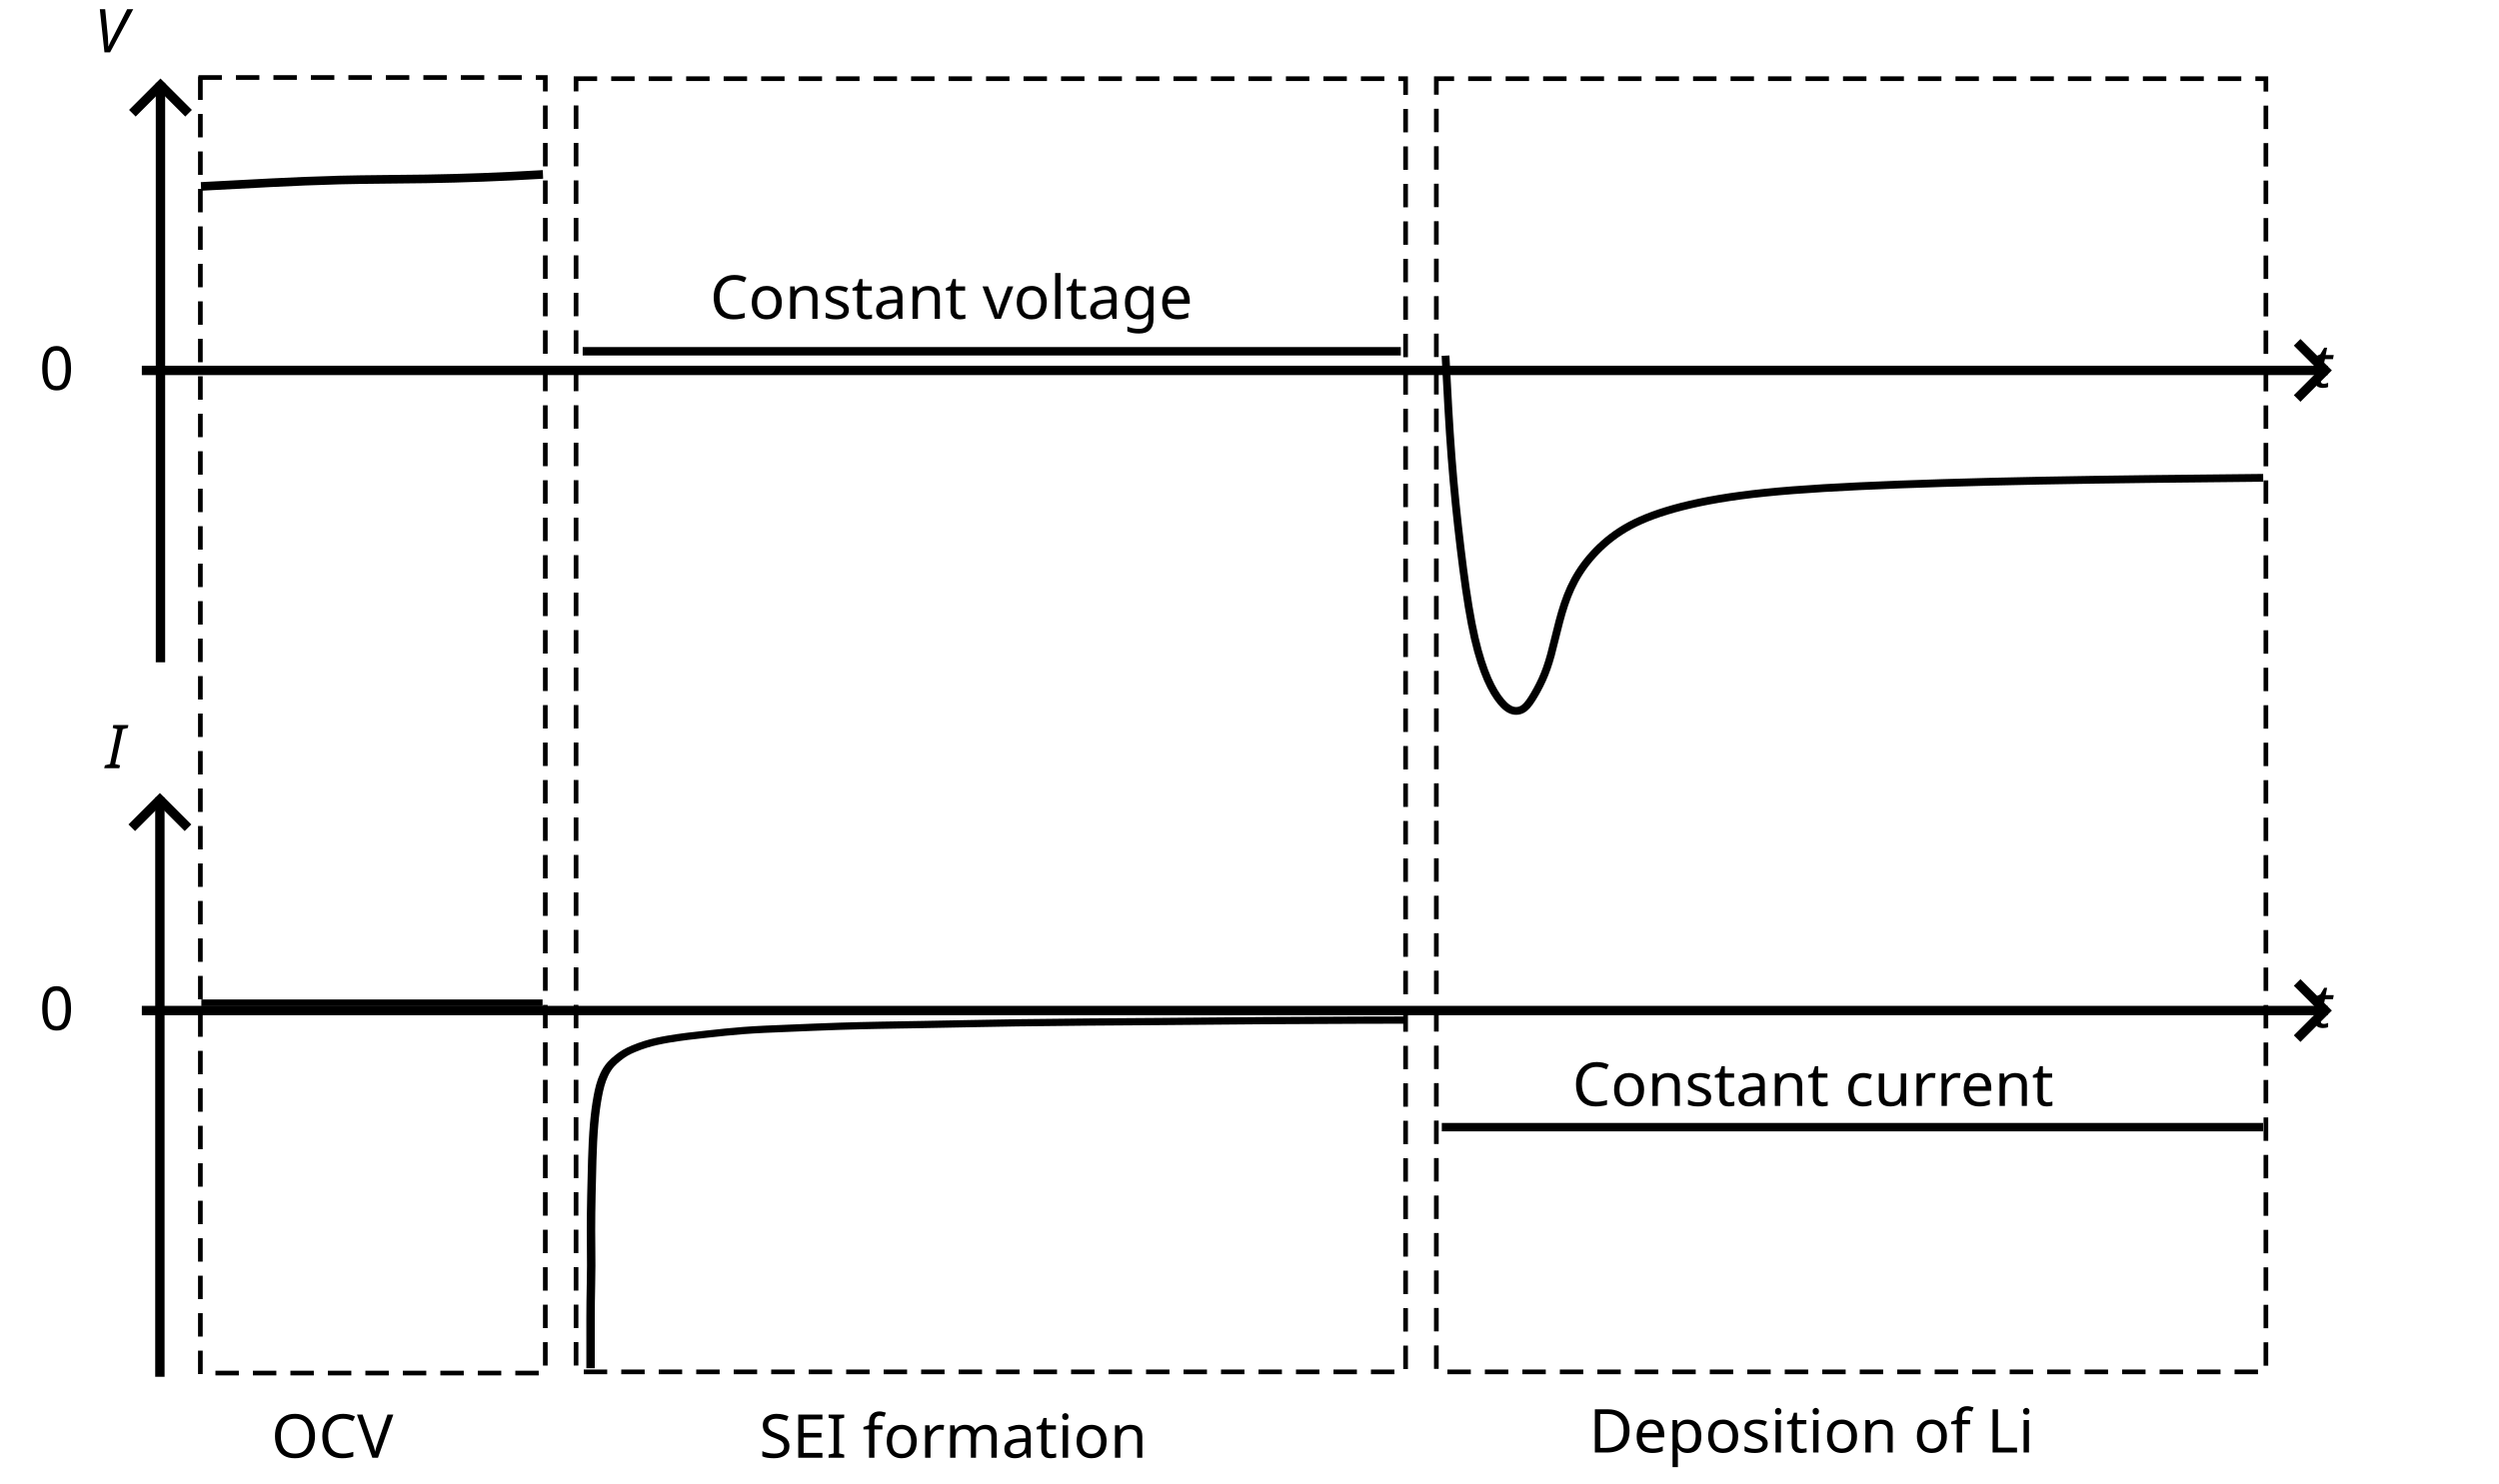
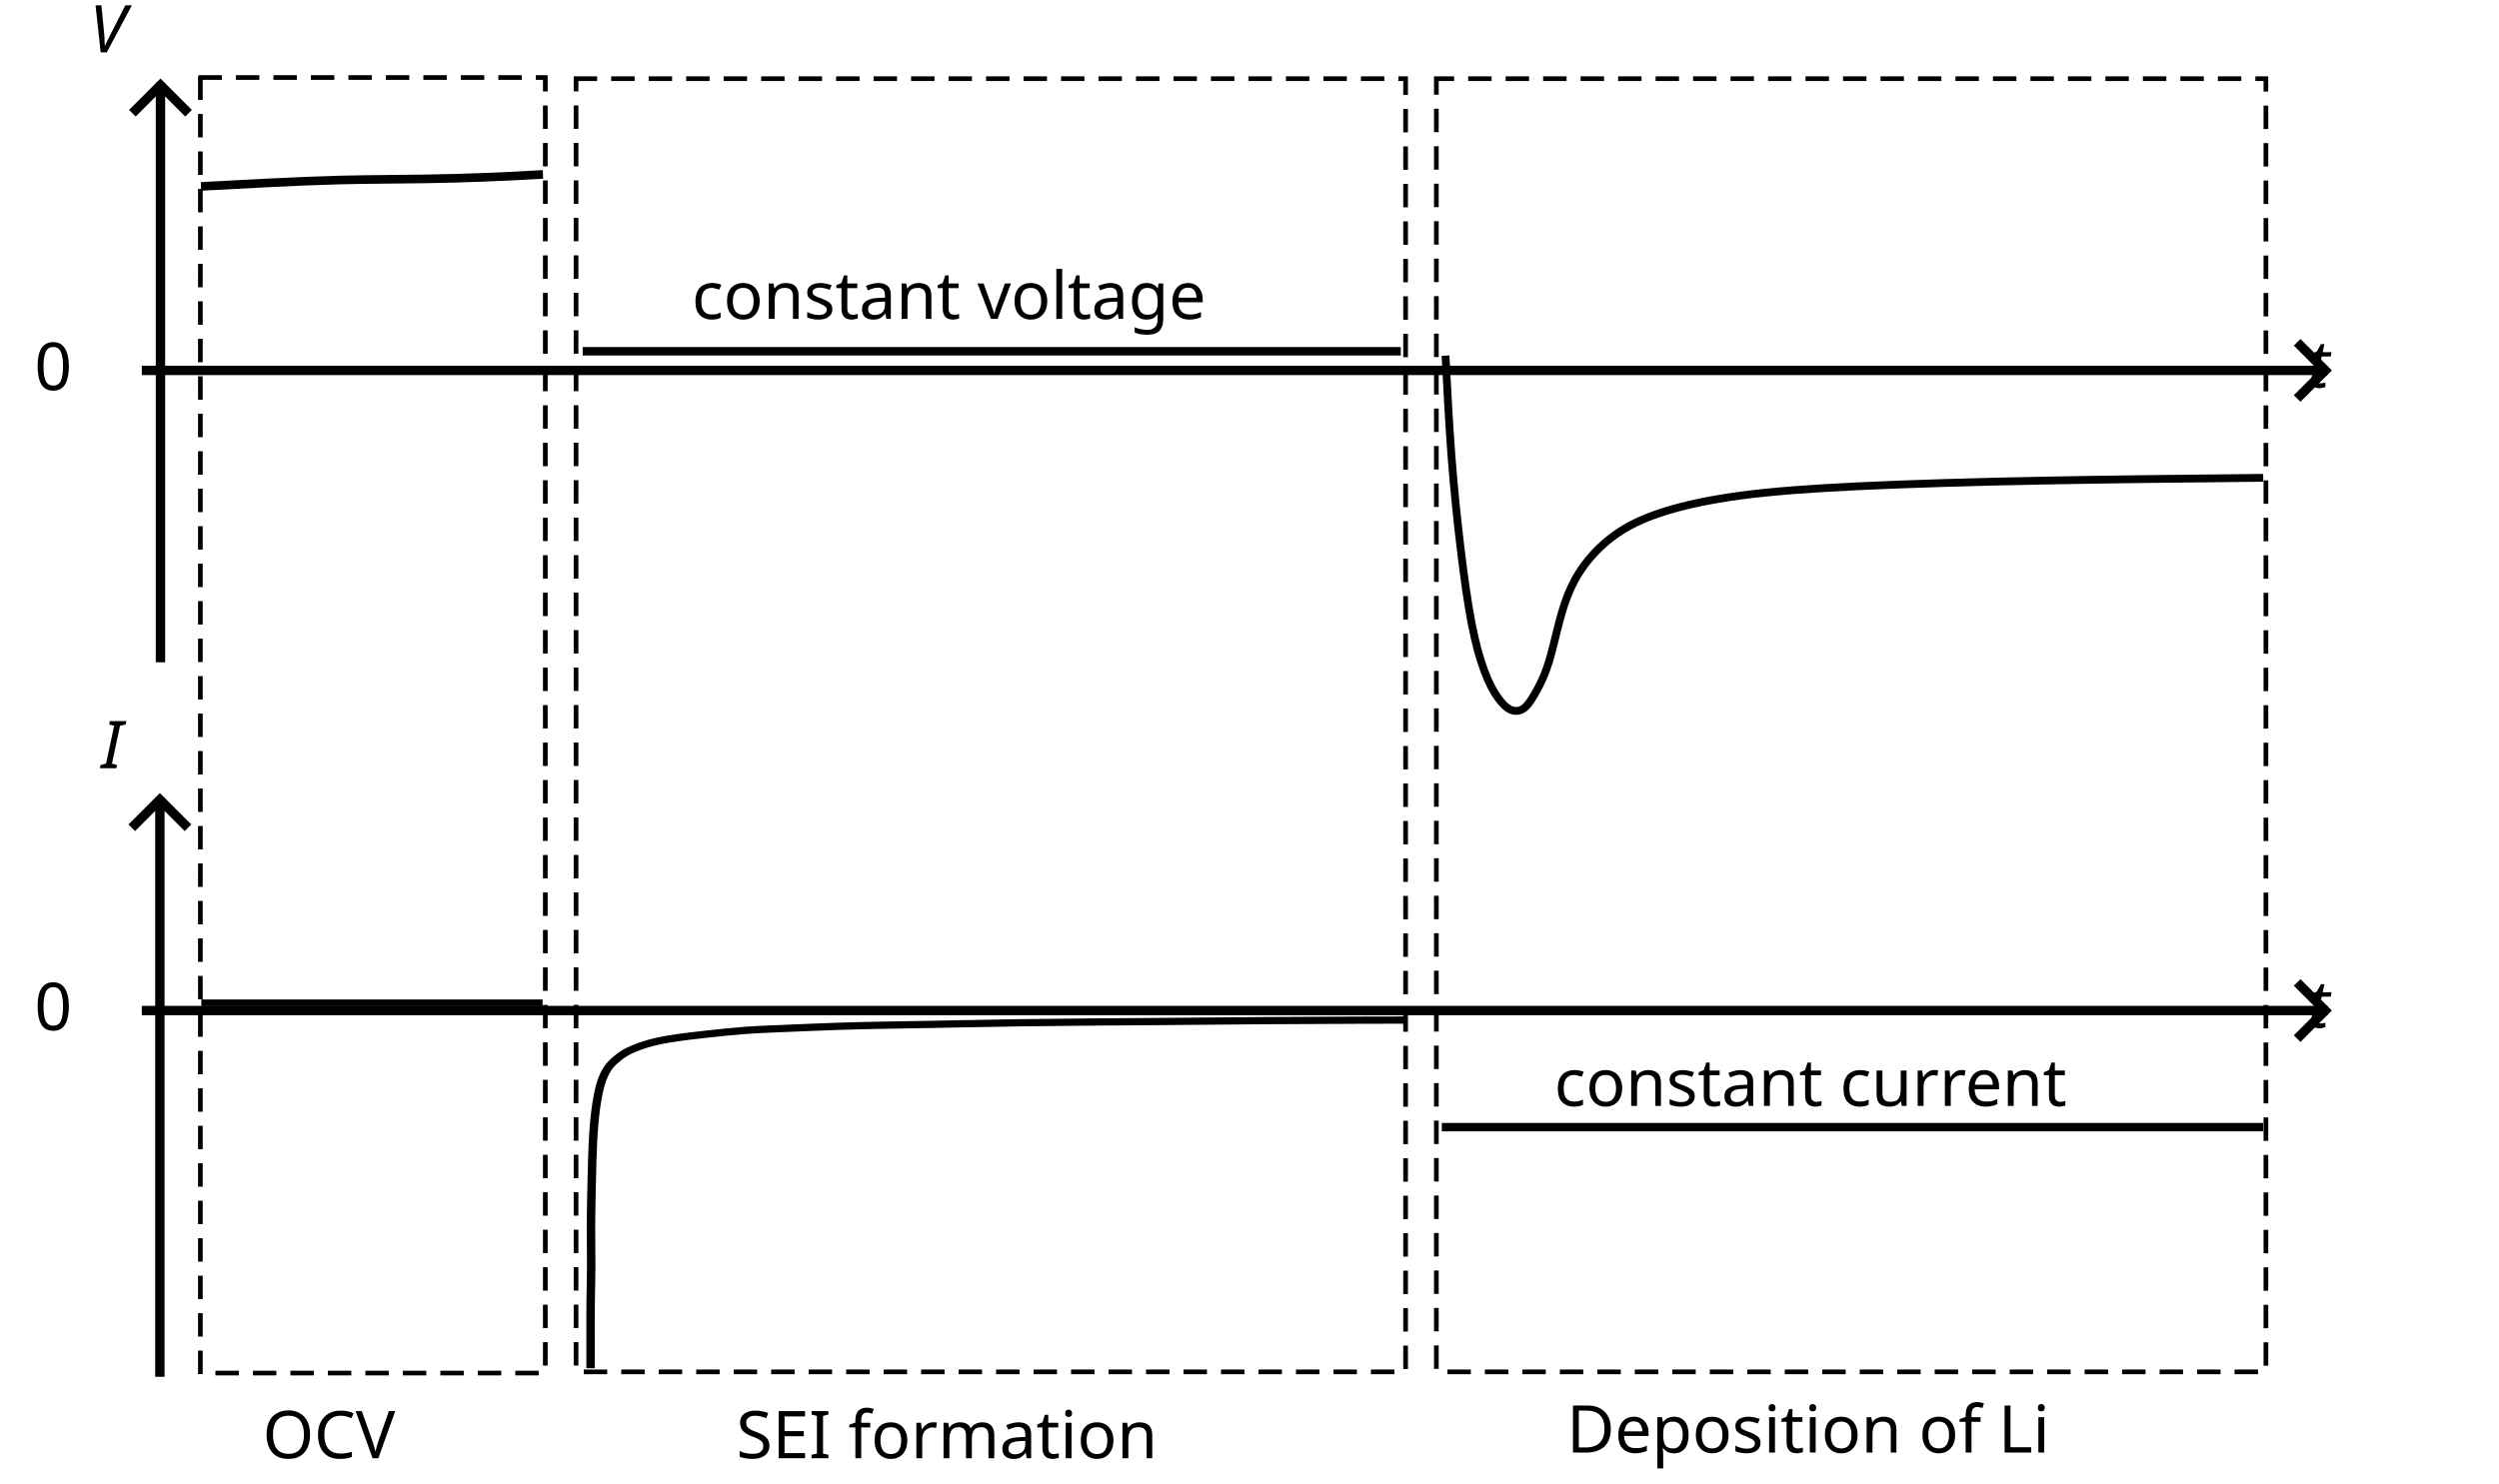
<svg xmlns="http://www.w3.org/2000/svg" width="160mm" height="95mm" viewBox="0 0 160 95" version="1.1" id="svg1" xml:space="preserve">
  <defs id="defs1">
    <marker style="overflow:visible" id="marker3" refX="0" refY="0" orient="auto-start-reverse" markerWidth="1" markerHeight="1" viewBox="0 0 1 1" preserveAspectRatio="xMidYMid">
      <path style="fill:none;stroke:context-stroke;stroke-width:1;stroke-linecap:butt" d="M 3,-3 0,0 3,3" transform="rotate(180,0.125,0)" id="path3" />
    </marker>
    <marker style="overflow:visible" id="marker3-3" refX="0" refY="0" orient="auto-start-reverse" markerWidth="1" markerHeight="1" viewBox="0 0 1 1" preserveAspectRatio="xMidYMid">
      <path style="fill:none;stroke:context-stroke;stroke-width:1;stroke-linecap:butt" d="M 3,-3 0,0 3,3" transform="rotate(180,0.125,0)" id="path3-2" />
    </marker>
    <marker style="overflow:visible" id="marker3-0" refX="0" refY="0" orient="auto-start-reverse" markerWidth="1" markerHeight="1" viewBox="0 0 1 1" preserveAspectRatio="xMidYMid">
      <path style="fill:none;stroke:context-stroke;stroke-width:1;stroke-linecap:butt" d="M 3,-3 0,0 3,3" transform="rotate(180,0.125,0)" id="path3-5" />
    </marker>
  </defs>
  <g id="layer1" transform="translate(36.43434,-12.04231)">
    <path style="opacity:1;fill:none;fill-opacity:1;stroke:#000000;stroke-width:0.528;stroke-linecap:square;stroke-dasharray:none;stroke-opacity:1" d="m -25.655,23.889 c 1.64,-0.076 3.28,-0.147 4.921,-0.213 1.704,-0.069 3.409,-0.132 5.114,-0.167 2.168,-0.044 4.337,-0.043 6.505,-0.071 2.818,-0.037 5.635,-0.124 8.449,-0.261" id="path6" transform="matrix(0.8581399,0,0,1.046197,-1.325246,-1.022422)" />
    <path style="opacity:1;fill:none;fill-opacity:1;stroke:#000000;stroke-width:0.54;stroke-linecap:square;stroke-dasharray:none;stroke-opacity:1" d="M 2.336,34.547 H 62.993" id="path7" transform="matrix(0.8559394,0,0,1,-0.8959559,-0.00809227)" />
    <path style="fill:none;fill-opacity:1;stroke:#000000;stroke-width:0.539;stroke-linecap:square;stroke-dasharray:none;stroke-opacity:1" d="M 2.336,34.547 H 62.993" id="path7-6" transform="matrix(0.8592976,0,0,1,54.10174,49.68193)" />
    <path style="opacity:1;fill:none;fill-opacity:1;stroke:#000000;stroke-width:0.429;stroke-linecap:square;stroke-dasharray:none;stroke-dashoffset:0;stroke-opacity:1" d="M -23.424,81.028 H 1.243" id="path8" transform="matrix(0.8705683,0,0,1,-2.96397,-4.7625)" />
    <path style="opacity:1;fill:none;fill-opacity:1;stroke:#000000;stroke-width:0.5;stroke-linecap:square;stroke-dasharray:none;stroke-dashoffset:1.073;stroke-opacity:1" d="m 53.813,37.299 c 0.109,2.113 0.218,4.225 0.374,6.26 0.156,2.035 0.359,3.991 0.577,5.811 0.218,1.82 0.452,3.504 0.709,4.833 0.257,1.329 0.538,2.304 0.818,3.05 0.28,0.747 0.559,1.266 0.836,1.663 0.277,0.397 0.553,0.673 0.824,0.8 0.271,0.127 0.539,0.105 0.761,-0.015 0.222,-0.12 0.398,-0.338 0.61,-0.668 0.212,-0.331 0.46,-0.774 0.671,-1.24 0.211,-0.466 0.384,-0.954 0.557,-1.583 0.172,-0.63 0.343,-1.401 0.542,-2.147 0.198,-0.746 0.424,-1.465 0.733,-2.137 0.309,-0.672 0.7,-1.298 1.218,-1.91 0.518,-0.612 1.163,-1.21 1.95,-1.718 0.787,-0.508 1.716,-0.927 2.959,-1.308 1.243,-0.38 2.8,-0.722 4.772,-0.984 1.972,-0.262 4.359,-0.444 7.553,-0.595 3.194,-0.152 7.196,-0.273 11.602,-0.357 4.406,-0.084 9.215,-0.131 14.024,-0.178" id="path18" transform="translate(2.316279,-2.229585)" />
-     <text xml:space="preserve" style="font-weight:500;font-size:3.881px;line-height:normal;font-family:'CMU Serif';-inkscape-font-specification:'CMU Serif Medium';text-align:center;text-decoration-color:#000000;text-anchor:middle;opacity:1;fill:#000000;fill-opacity:1;stroke:none;stroke-width:0.4;stroke-linecap:square;stroke-dasharray:none;stroke-dashoffset:1.073;stroke-opacity:1" x="114.743" y="36.857" id="text19">
-       <tspan id="tspan19" style="font-style:italic;fill:#000000;fill-opacity:1;stroke:none;stroke-width:0.4" x="114.743" y="36.857">t</tspan>
+     <text xml:space="preserve" style="font-weight:500;font-size:4.212px;line-height:normal;font-family:'CMU Serif';-inkscape-font-specification:'CMU Serif Medium';text-align:center;text-decoration-color:#000000;text-anchor:middle;opacity:1;fill:#000000;fill-opacity:1;stroke:none;stroke-width:0.6;stroke-linecap:square;stroke-dasharray:none;stroke-dashoffset:0;stroke-opacity:1;font-style:italic;font-variant:normal;font-stretch:normal;font-variant-ligatures:normal;font-variant-position:normal;font-variant-caps:normal;font-variant-numeric:normal;font-variant-alternates:normal;font-variant-east-asian:normal;font-feature-settings:normal;font-variation-settings:normal;text-indent:0;text-decoration-line:none;text-decoration-style:solid;letter-spacing:normal;word-spacing:normal;text-transform:none;writing-mode:lr-tb;direction:ltr;text-orientation:mixed;dominant-baseline:auto;baseline-shift:baseline;white-space:normal;vector-effect:none;stroke-linejoin:miter;stroke-miterlimit:4;-inkscape-stroke:none;stop-color:#000000;stop-opacity:1" x="114.743" y="36.857" id="text19">
+       <tspan id="tspan19" style="font-style:italic;fill:#000000;fill-opacity:1;stroke:none;stroke-width:0.6;font-variant:normal;font-weight:500;font-stretch:normal;font-size:4.212px;line-height:normal;font-family:'CMU Serif';-inkscape-font-specification:'CMU Serif Medium';font-variant-ligatures:normal;font-variant-position:normal;font-variant-caps:normal;font-variant-numeric:normal;font-variant-alternates:normal;font-variant-east-asian:normal;font-feature-settings:normal;font-variation-settings:normal;text-indent:0;text-align:center;text-decoration-line:none;text-decoration-style:solid;text-decoration-color:#000000;letter-spacing:normal;word-spacing:normal;text-transform:none;writing-mode:lr-tb;direction:ltr;text-orientation:mixed;dominant-baseline:auto;baseline-shift:baseline;white-space:normal;vector-effect:none;stroke-linecap:square;stroke-linejoin:miter;stroke-miterlimit:4;stroke-dasharray:none;stroke-dashoffset:0;stroke-opacity:1;-inkscape-stroke:none;stop-color:#000000;stop-opacity:1" x="114.743" y="36.857">t</tspan>
    </text>
-     <text xml:space="preserve" style="font-weight:500;font-size:3.881px;line-height:normal;font-family:'CMU Serif';-inkscape-font-specification:'CMU Serif Medium';text-align:center;text-decoration-color:#000000;text-anchor:middle;fill:#000000;fill-opacity:1;stroke:none;stroke-width:0.4;stroke-linecap:square;stroke-dasharray:none;stroke-dashoffset:1.073;stroke-opacity:1" x="114.743" y="77.853" id="text19-3">
-       <tspan id="tspan19-0" style="font-style:italic;fill:#000000;fill-opacity:1;stroke:none;stroke-width:0.4" x="114.743" y="77.853">t</tspan>
+     <text xml:space="preserve" style="font-weight:500;font-size:4.212px;line-height:normal;font-family:'CMU Serif';-inkscape-font-specification:'CMU Serif Medium';text-align:center;text-decoration-color:#000000;text-anchor:middle;fill:#000000;fill-opacity:1;stroke:none;stroke-width:0.6;stroke-linecap:square;stroke-dasharray:none;stroke-dashoffset:0;stroke-opacity:1;font-style:italic;font-variant:normal;font-stretch:normal;font-variant-ligatures:normal;font-variant-position:normal;font-variant-caps:normal;font-variant-numeric:normal;font-variant-alternates:normal;font-variant-east-asian:normal;font-feature-settings:normal;font-variation-settings:normal;text-indent:0;text-decoration-line:none;text-decoration-style:solid;letter-spacing:normal;word-spacing:normal;text-transform:none;writing-mode:lr-tb;direction:ltr;text-orientation:mixed;dominant-baseline:auto;baseline-shift:baseline;white-space:normal;opacity:1;vector-effect:none;stroke-linejoin:miter;stroke-miterlimit:4;-inkscape-stroke:none;stop-color:#000000;stop-opacity:1" x="114.743" y="77.853" id="text19-3">
+       <tspan id="tspan19-0" style="font-style:italic;fill:#000000;fill-opacity:1;stroke:none;stroke-width:0.6;font-variant:normal;font-weight:500;font-stretch:normal;font-size:4.212px;line-height:normal;font-family:'CMU Serif';-inkscape-font-specification:'CMU Serif Medium';font-variant-ligatures:normal;font-variant-position:normal;font-variant-caps:normal;font-variant-numeric:normal;font-variant-alternates:normal;font-variant-east-asian:normal;font-feature-settings:normal;font-variation-settings:normal;text-indent:0;text-align:center;text-decoration-line:none;text-decoration-style:solid;text-decoration-color:#000000;letter-spacing:normal;word-spacing:normal;text-transform:none;writing-mode:lr-tb;direction:ltr;text-orientation:mixed;dominant-baseline:auto;baseline-shift:baseline;white-space:normal;vector-effect:none;stroke-linecap:square;stroke-linejoin:miter;stroke-miterlimit:4;stroke-dasharray:none;stroke-dashoffset:0;stroke-opacity:1;-inkscape-stroke:none;stop-color:#000000;stop-opacity:1" x="114.743" y="77.853">t</tspan>
    </text>
  </g>
  <g id="layer2">
    <path style="opacity:1;fill:none;stroke:#000000;stroke-width:0.6;stroke-linecap:square;stroke-dasharray:none;stroke-opacity:1;marker-end:url(#marker3)" d="M 8.157,42.015 V 5.503" id="path1" transform="translate(2.116667,0.1001154)" />
    <path style="fill:none;stroke:#000000;stroke-width:0.6;stroke-linecap:square;stroke-dasharray:none;stroke-opacity:1;marker-end:url(#marker3-3)" d="M 8.157,42.015 V 5.503" id="path1-2" transform="translate(2.079725,45.85902)" />
-     <text xml:space="preserve" style="font-weight:500;font-size:3.881px;line-height:normal;font-family:'CMU Serif';-inkscape-font-specification:'CMU Serif Medium';text-align:center;text-decoration-color:#000000;text-anchor:middle;opacity:1;fill:none;stroke:#000000;stroke-width:0.6;stroke-linecap:square;stroke-dasharray:none;stroke-opacity:1" x="9.625" y="3.356" id="text3">
-       <tspan id="tspan3" style="font-style:italic;font-size:3.881px;fill:#000000;fill-opacity:1;stroke:none;stroke-width:0.6" x="9.625" y="3.356">V</tspan>
+     <text xml:space="preserve" style="font-weight:500;font-size:4.212px;line-height:normal;font-family:'CMU Serif';-inkscape-font-specification:'CMU Serif Medium';text-align:center;text-decoration-color:#000000;text-anchor:middle;opacity:1;fill:none;stroke:#000000;stroke-width:0.6;stroke-linecap:square;stroke-dasharray:none;stroke-opacity:1" x="9.625" y="3.356" id="text3">
+       <tspan id="tspan3" style="font-style:italic;font-size:4.212px;fill:#000000;fill-opacity:1;stroke:none;stroke-width:0.6" x="9.625" y="3.356">V</tspan>
    </text>
-     <text xml:space="preserve" style="font-weight:500;font-size:3.881px;line-height:normal;font-family:'CMU Serif';-inkscape-font-specification:'CMU Serif Medium';text-align:center;text-decoration-color:#000000;text-anchor:middle;fill:none;stroke:#000000;stroke-width:0.6;stroke-linecap:square;stroke-dasharray:none;stroke-opacity:1" x="9.9" y="49.2" id="text3-9">
-       <tspan id="tspan3-5" style="font-style:italic;font-size:3.881px;fill:#000000;fill-opacity:1;stroke:none;stroke-width:0.6" x="9.9" y="49.2">I</tspan>
+     <text xml:space="preserve" style="font-weight:500;font-size:4.212px;line-height:normal;font-family:'CMU Serif';-inkscape-font-specification:'CMU Serif Medium';text-align:center;text-decoration-color:#000000;text-anchor:middle;fill:#000000;stroke:none;stroke-width:0.6;stroke-linecap:square;stroke-dasharray:none;stroke-opacity:1;font-style:italic;font-variant:normal;font-stretch:normal;font-variant-ligatures:normal;font-variant-position:normal;font-variant-caps:normal;font-variant-numeric:normal;font-variant-alternates:normal;font-variant-east-asian:normal;font-feature-settings:normal;font-variation-settings:normal;text-indent:0;text-decoration-line:none;text-decoration-style:solid;letter-spacing:normal;word-spacing:normal;text-transform:none;writing-mode:lr-tb;direction:ltr;text-orientation:mixed;dominant-baseline:auto;baseline-shift:baseline;white-space:normal;opacity:1;vector-effect:none;fill-opacity:1;stroke-linejoin:miter;stroke-miterlimit:4;stroke-dashoffset:0;-inkscape-stroke:none;stop-color:#000000;stop-opacity:1" x="9.9" y="49.2" id="text3-9">
+       <tspan id="tspan3-5" style="font-style:italic;font-size:4.212px;fill:#000000;fill-opacity:1;stroke:none;stroke-width:0.6;font-variant:normal;font-weight:500;font-stretch:normal;line-height:normal;font-family:'CMU Serif';-inkscape-font-specification:'CMU Serif Medium';font-variant-ligatures:normal;font-variant-position:normal;font-variant-caps:normal;font-variant-numeric:normal;font-variant-alternates:normal;font-variant-east-asian:normal;font-feature-settings:normal;font-variation-settings:normal;text-indent:0;text-align:center;text-decoration-line:none;text-decoration-style:solid;text-decoration-color:#000000;letter-spacing:normal;word-spacing:normal;text-transform:none;writing-mode:lr-tb;direction:ltr;text-orientation:mixed;dominant-baseline:auto;baseline-shift:baseline;white-space:normal;vector-effect:none;stroke-linecap:square;stroke-linejoin:miter;stroke-miterlimit:4;stroke-dasharray:none;stroke-dashoffset:0;stroke-opacity:1;-inkscape-stroke:none;stop-color:#000000;stop-opacity:1" x="9.9" y="49.2">I</tspan>
    </text>
    <path style="opacity:1;fill:none;fill-opacity:1;stroke:#000000;stroke-width:0.6;stroke-linecap:square;stroke-dasharray:none;stroke-opacity:1;marker-end:url(#marker3)" d="M 5.676,25.818 H 145.021" id="path4" transform="translate(3.704167,-2.096224)" />
    <path style="fill:none;fill-opacity:1;stroke:#000000;stroke-width:0.6;stroke-linecap:square;stroke-dasharray:none;stroke-opacity:1;marker-end:url(#marker3-0)" d="M 5.676,25.818 H 145.021" id="path4-7" transform="translate(3.704167,38.90018)" />
-     <text xml:space="preserve" style="font-weight:500;font-size:3.881px;line-height:normal;font-family:'CMU Serif';-inkscape-font-specification:'CMU Serif Medium';text-align:center;text-decoration-color:#000000;text-anchor:middle;opacity:1;fill:none;fill-opacity:1;stroke:#000000;stroke-width:0.6;stroke-linecap:square;stroke-dasharray:none;stroke-opacity:1" x="6.149" y="24.972" id="text4">
-       <tspan id="tspan4" style="fill:#000000;fill-opacity:1;stroke:none;stroke-width:0.6" x="6.149" y="24.972">0</tspan>
+     <text xml:space="preserve" style="font-weight:500;font-size:4.212px;line-height:normal;font-family:'CMU Serif';-inkscape-font-specification:'CMU Serif Medium';text-align:center;text-decoration-color:#000000;text-anchor:middle;opacity:1;fill:#000000;fill-opacity:1;stroke:none;stroke-width:0.6;stroke-linecap:square;stroke-dasharray:none;stroke-opacity:1;font-style:normal;font-variant:normal;font-stretch:normal;font-variant-ligatures:normal;font-variant-position:normal;font-variant-caps:normal;font-variant-numeric:normal;font-variant-alternates:normal;font-variant-east-asian:normal;font-feature-settings:normal;font-variation-settings:normal;text-indent:0;text-decoration-line:none;text-decoration-style:solid;letter-spacing:normal;word-spacing:normal;text-transform:none;writing-mode:lr-tb;direction:ltr;text-orientation:mixed;dominant-baseline:auto;baseline-shift:baseline;white-space:normal;vector-effect:none;stroke-linejoin:miter;stroke-miterlimit:4;stroke-dashoffset:0;-inkscape-stroke:none;stop-color:#000000;stop-opacity:1" x="6.149" y="24.972" id="text4">
+       <tspan id="tspan4" style="fill:#000000;fill-opacity:1;stroke:none;stroke-width:0.6;font-style:normal;font-variant:normal;font-weight:500;font-stretch:normal;font-size:4.212px;line-height:normal;font-family:'CMU Serif';-inkscape-font-specification:'CMU Serif Medium';font-variant-ligatures:normal;font-variant-position:normal;font-variant-caps:normal;font-variant-numeric:normal;font-variant-alternates:normal;font-variant-east-asian:normal;font-feature-settings:normal;font-variation-settings:normal;text-indent:0;text-align:center;text-decoration-line:none;text-decoration-style:solid;text-decoration-color:#000000;letter-spacing:normal;word-spacing:normal;text-transform:none;writing-mode:lr-tb;direction:ltr;text-orientation:mixed;dominant-baseline:auto;baseline-shift:baseline;white-space:normal;vector-effect:none;stroke-linecap:square;stroke-linejoin:miter;stroke-miterlimit:4;stroke-dasharray:none;stroke-dashoffset:0;stroke-opacity:1;-inkscape-stroke:none;stop-color:#000000;stop-opacity:1" x="6.149" y="24.972">0</tspan>
    </text>
-     <text xml:space="preserve" style="font-weight:500;font-size:3.881px;line-height:normal;font-family:'CMU Serif';-inkscape-font-specification:'CMU Serif Medium';text-align:center;text-decoration-color:#000000;text-anchor:middle;fill:none;fill-opacity:1;stroke:#000000;stroke-width:0.6;stroke-linecap:square;stroke-dasharray:none;stroke-opacity:1" x="6.149" y="65.968" id="text4-9">
-       <tspan id="tspan4-4" style="fill:#000000;fill-opacity:1;stroke:none;stroke-width:0.6" x="6.149" y="65.968">0</tspan>
+     <text xml:space="preserve" style="font-weight:500;font-size:4.212px;line-height:normal;font-family:'CMU Serif';-inkscape-font-specification:'CMU Serif Medium';text-align:center;text-decoration-color:#000000;text-anchor:middle;fill:#000000;fill-opacity:1;stroke:none;stroke-width:0.6;stroke-linecap:square;stroke-dasharray:none;stroke-opacity:1;font-style:normal;font-variant:normal;font-stretch:normal;font-variant-ligatures:normal;font-variant-position:normal;font-variant-caps:normal;font-variant-numeric:normal;font-variant-alternates:normal;font-variant-east-asian:normal;font-feature-settings:normal;font-variation-settings:normal;text-indent:0;text-decoration-line:none;text-decoration-style:solid;letter-spacing:normal;word-spacing:normal;text-transform:none;writing-mode:lr-tb;direction:ltr;text-orientation:mixed;dominant-baseline:auto;baseline-shift:baseline;white-space:normal;opacity:1;vector-effect:none;stroke-linejoin:miter;stroke-miterlimit:4;stroke-dashoffset:0;-inkscape-stroke:none;stop-color:#000000;stop-opacity:1" x="6.149" y="65.968" id="text4-9">
+       <tspan id="tspan4-4" style="fill:#000000;fill-opacity:1;stroke:none;stroke-width:0.6;font-style:normal;font-variant:normal;font-weight:500;font-stretch:normal;font-size:4.212px;line-height:normal;font-family:'CMU Serif';-inkscape-font-specification:'CMU Serif Medium';font-variant-ligatures:normal;font-variant-position:normal;font-variant-caps:normal;font-variant-numeric:normal;font-variant-alternates:normal;font-variant-east-asian:normal;font-feature-settings:normal;font-variation-settings:normal;text-indent:0;text-align:center;text-decoration-line:none;text-decoration-style:solid;text-decoration-color:#000000;letter-spacing:normal;word-spacing:normal;text-transform:none;writing-mode:lr-tb;direction:ltr;text-orientation:mixed;dominant-baseline:auto;baseline-shift:baseline;white-space:normal;vector-effect:none;stroke-linecap:square;stroke-linejoin:miter;stroke-miterlimit:4;stroke-dasharray:none;stroke-dashoffset:0;stroke-opacity:1;-inkscape-stroke:none;stop-color:#000000;stop-opacity:1" x="6.149" y="65.968">0</tspan>
    </text>
-     <text xml:space="preserve" style="font-weight:500;font-size:3.881px;line-height:normal;font-family:'CMU Serif';-inkscape-font-specification:'CMU Serif Medium';text-align:center;text-decoration-color:#000000;text-anchor:middle;opacity:1;fill:#000000;fill-opacity:1;stroke:none;stroke-width:0.6;stroke-linecap:square;stroke-dasharray:none;stroke-opacity:1" x="23.801" y="93.359" id="text5">
-       <tspan id="tspan5" style="stroke-width:0.6" x="23.801" y="93.359">OCV</tspan>
+     <text xml:space="preserve" style="font-weight:500;font-size:4.212px;line-height:normal;font-family:'CMU Serif';-inkscape-font-specification:'CMU Serif Medium';text-align:center;text-decoration-color:#000000;text-anchor:middle;opacity:1;fill:#000000;fill-opacity:1;stroke:none;stroke-width:0.6;stroke-linecap:square;stroke-dasharray:none;stroke-opacity:1" x="23.795" y="93.387" id="text5">
+       <tspan id="tspan5" style="font-size:4.212px;stroke-width:0.6" x="23.795" y="93.387">OCV</tspan>
    </text>
-     <text xml:space="preserve" style="font-weight:500;font-size:3.881px;line-height:normal;font-family:'CMU Serif';-inkscape-font-specification:'CMU Serif Medium';text-align:center;text-decoration-color:#000000;text-anchor:middle;opacity:1;fill:#000000;fill-opacity:1;stroke:none;stroke-width:0.6;stroke-linecap:square;stroke-dasharray:none;stroke-opacity:1" x="63.554" y="93.359" id="text6">
-       <tspan id="tspan6" style="stroke-width:0.6" x="63.554" y="93.359">SEI formation</tspan>
+     <text xml:space="preserve" style="font-style:normal;font-variant:normal;font-weight:500;font-stretch:normal;font-size:4.212px;line-height:normal;font-family:'CMU Serif';-inkscape-font-specification:'CMU Serif Medium';font-variant-ligatures:normal;font-variant-position:normal;font-variant-caps:normal;font-variant-numeric:normal;font-variant-alternates:normal;font-variant-east-asian:normal;font-feature-settings:normal;font-variation-settings:normal;text-indent:0;text-align:center;text-decoration-line:none;text-decoration-style:solid;text-decoration-color:#000000;letter-spacing:normal;word-spacing:normal;text-transform:none;writing-mode:lr-tb;direction:ltr;text-orientation:mixed;dominant-baseline:auto;baseline-shift:baseline;text-anchor:middle;white-space:normal;opacity:1;vector-effect:none;fill:#000000;fill-opacity:1;stroke:none;stroke-width:0.6;stroke-linecap:square;stroke-linejoin:miter;stroke-miterlimit:4;stroke-dasharray:none;stroke-dashoffset:0;stroke-opacity:1;-inkscape-stroke:none;stop-color:#000000;stop-opacity:1" x="63.361" y="93.387" id="text6">
+       <tspan id="tspan6" style="font-style:normal;font-variant:normal;font-weight:500;font-stretch:normal;font-size:4.212px;line-height:normal;font-family:'CMU Serif';-inkscape-font-specification:'CMU Serif Medium';font-variant-ligatures:normal;font-variant-position:normal;font-variant-caps:normal;font-variant-numeric:normal;font-variant-alternates:normal;font-variant-east-asian:normal;font-feature-settings:normal;font-variation-settings:normal;text-indent:0;text-align:center;text-decoration-line:none;text-decoration-style:solid;text-decoration-color:#000000;letter-spacing:normal;word-spacing:normal;text-transform:none;writing-mode:lr-tb;direction:ltr;text-orientation:mixed;dominant-baseline:auto;baseline-shift:baseline;white-space:normal;vector-effect:none;fill:#000000;fill-opacity:1;stroke:none;stroke-width:0.6;stroke-linecap:square;stroke-linejoin:miter;stroke-miterlimit:4;stroke-dasharray:none;stroke-dashoffset:0;stroke-opacity:1;-inkscape-stroke:none;stop-color:#000000;stop-opacity:1" x="63.361" y="93.387">SEI formation</tspan>
    </text>
-     <text xml:space="preserve" style="font-weight:500;font-size:3.881px;line-height:normal;font-family:'CMU Serif';-inkscape-font-specification:'CMU Serif Medium';text-align:center;text-decoration-color:#000000;text-anchor:middle;fill:#000000;fill-opacity:1;stroke:none;stroke-width:0.6;stroke-linecap:square;stroke-dasharray:none;stroke-opacity:1" x="118.509" y="93.025" id="text6-5">
-       <tspan id="tspan6-6" style="stroke-width:0.6" x="118.509" y="93.025">Deposition of Li</tspan>
+     <text xml:space="preserve" style="font-style:normal;font-variant:normal;font-weight:500;font-stretch:normal;font-size:4.212px;line-height:normal;font-family:'CMU Serif';-inkscape-font-specification:'CMU Serif Medium';font-variant-ligatures:normal;font-variant-position:normal;font-variant-caps:normal;font-variant-numeric:normal;font-variant-alternates:normal;font-variant-east-asian:normal;font-feature-settings:normal;font-variation-settings:normal;text-indent:0;text-align:center;text-decoration-line:none;text-decoration-style:solid;text-decoration-color:#000000;letter-spacing:normal;word-spacing:normal;text-transform:none;writing-mode:lr-tb;direction:ltr;text-orientation:mixed;dominant-baseline:auto;baseline-shift:baseline;text-anchor:middle;white-space:normal;opacity:1;vector-effect:none;fill:#000000;fill-opacity:1;stroke:none;stroke-width:0.6;stroke-linecap:square;stroke-linejoin:miter;stroke-miterlimit:4;stroke-dasharray:none;stroke-dashoffset:0;stroke-opacity:1;-inkscape-stroke:none;stop-color:#000000;stop-opacity:1" x="118.508" y="93.025" id="text6-5">
+       <tspan id="tspan6-6" style="font-style:normal;font-variant:normal;font-weight:500;font-stretch:normal;font-size:4.212px;line-height:normal;font-family:'CMU Serif';-inkscape-font-specification:'CMU Serif Medium';font-variant-ligatures:normal;font-variant-position:normal;font-variant-caps:normal;font-variant-numeric:normal;font-variant-alternates:normal;font-variant-east-asian:normal;font-feature-settings:normal;font-variation-settings:normal;text-indent:0;text-align:center;text-decoration-line:none;text-decoration-style:solid;text-decoration-color:#000000;letter-spacing:normal;word-spacing:normal;text-transform:none;writing-mode:lr-tb;direction:ltr;text-orientation:mixed;dominant-baseline:auto;baseline-shift:baseline;white-space:normal;vector-effect:none;fill:#000000;fill-opacity:1;stroke:none;stroke-width:0.6;stroke-linecap:square;stroke-linejoin:miter;stroke-miterlimit:4;stroke-dasharray:none;stroke-dashoffset:0;stroke-opacity:1;-inkscape-stroke:none;stop-color:#000000;stop-opacity:1" x="118.508" y="93.025">Deposition of Li</tspan>
    </text>
    <rect style="opacity:1;fill:none;fill-opacity:1;stroke:#000000;stroke-width:0.3;stroke-linecap:square;stroke-dasharray:1.2, 1.2;stroke-dashoffset:2.373;stroke-opacity:1" id="rect7" width="22.085" height="82.971" x="12.829" y="4.964" />
    <rect style="fill:none;fill-opacity:1;stroke:#000000;stroke-width:0.3;stroke-linecap:square;stroke-dasharray:1.2, 1.2;stroke-dashoffset:0;stroke-opacity:1" id="rect7-4" width="53.112" height="82.82" x="36.882" y="5.039" />
    <rect style="fill:none;fill-opacity:1;stroke:#000000;stroke-width:0.3;stroke-linecap:square;stroke-dasharray:1.2, 1.2;stroke-dashoffset:0.213;stroke-opacity:1" id="rect7-4-0" width="53.112" height="82.82" x="91.963" y="5.039" />
    <path style="opacity:1;fill:none;fill-opacity:1;stroke:#000000;stroke-width:0.464;stroke-linecap:square;stroke-dasharray:none;stroke-dashoffset:1.073;stroke-opacity:1" d="m 37.435,87.995 c 5.78e-4,-0.6 5.78e-4,-1.2 0,-1.8 -7.23e-4,-0.75 -0.002,-1.501 0.006,-2.251 0.008,-0.766 0.027,-1.532 0.029,-2.298 0.002,-0.752 -0.011,-1.504 -0.012,-2.257 -8.91e-4,-0.756 0.011,-1.512 0.023,-2.268 0.013,-0.754 0.027,-1.509 0.047,-2.263 0.021,-0.77 0.047,-1.541 0.105,-2.309 0.044,-0.587 0.106,-1.173 0.199,-1.754 0.075,-0.473 0.171,-0.947 0.351,-1.391 0.096,-0.239 0.217,-0.469 0.374,-0.672 0.118,-0.153 0.255,-0.29 0.398,-0.421 0.115,-0.106 0.234,-0.208 0.362,-0.298 0.151,-0.106 0.314,-0.194 0.479,-0.275 0.219,-0.107 0.443,-0.204 0.672,-0.286 0.397,-0.143 0.808,-0.244 1.222,-0.327 0.711,-0.143 1.432,-0.236 2.152,-0.327 0.664,-0.085 1.327,-0.169 1.994,-0.228 0.784,-0.069 1.57,-0.103 2.356,-0.14 0.972,-0.046 1.945,-0.097 2.917,-0.134 1.519,-0.058 3.04,-0.08 4.56,-0.111 1.742,-0.035 3.484,-0.081 5.227,-0.111 2.584,-0.045 5.168,-0.058 7.752,-0.082 1.927,-0.018 3.855,-0.042 5.782,-0.058 1.756,-0.015 3.512,-0.024 5.268,-0.029 0.795,-0.003 1.59,-0.004 2.385,-0.006" id="path10" transform="matrix(1.164806,0,0,0.9986089,-5.793113,-0.4780285)" />
-     <text xml:space="preserve" style="font-weight:500;font-size:3.881px;line-height:normal;font-family:'CMU Serif';-inkscape-font-specification:'CMU Serif Medium';text-align:center;text-decoration-color:#000000;text-anchor:middle;opacity:1;fill:#000000;fill-opacity:1;stroke:none;stroke-width:0.4;stroke-linecap:square;stroke-dasharray:1.2, 1.2;stroke-dashoffset:2.373;stroke-opacity:1" x="63.444" y="20.422" id="text20">
-       <tspan id="tspan20" style="stroke-width:0.4" x="63.444" y="20.422">Constant voltage</tspan>
+     <text xml:space="preserve" style="font-style:normal;font-variant:normal;font-weight:500;font-stretch:normal;font-size:4.212px;line-height:normal;font-family:'CMU Serif';-inkscape-font-specification:'CMU Serif Medium';font-variant-ligatures:normal;font-variant-position:normal;font-variant-caps:normal;font-variant-numeric:normal;font-variant-alternates:normal;font-variant-east-asian:normal;font-feature-settings:normal;font-variation-settings:normal;text-indent:0;text-align:center;text-decoration-line:none;text-decoration-style:solid;text-decoration-color:#000000;letter-spacing:normal;word-spacing:normal;text-transform:none;writing-mode:lr-tb;direction:ltr;text-orientation:mixed;dominant-baseline:auto;baseline-shift:baseline;text-anchor:middle;white-space:normal;opacity:1;vector-effect:none;fill:#000000;fill-opacity:1;stroke:none;stroke-width:0.6;stroke-linecap:square;stroke-linejoin:miter;stroke-miterlimit:4;stroke-dasharray:none;stroke-dashoffset:0;stroke-opacity:1;-inkscape-stroke:none;stop-color:#000000;stop-opacity:1" x="63.486" y="20.422" id="text20">
+       <tspan id="tspan20" style="font-style:normal;font-variant:normal;font-weight:500;font-stretch:normal;font-size:4.212px;line-height:normal;font-family:'CMU Serif';-inkscape-font-specification:'CMU Serif Medium';font-variant-ligatures:normal;font-variant-position:normal;font-variant-caps:normal;font-variant-numeric:normal;font-variant-alternates:normal;font-variant-east-asian:normal;font-feature-settings:normal;font-variation-settings:normal;text-indent:0;text-align:center;text-decoration-line:none;text-decoration-style:solid;text-decoration-color:#000000;letter-spacing:normal;word-spacing:normal;text-transform:none;writing-mode:lr-tb;direction:ltr;text-orientation:mixed;dominant-baseline:auto;baseline-shift:baseline;white-space:normal;vector-effect:none;fill:#000000;fill-opacity:1;stroke:none;stroke-width:0.6;stroke-linecap:square;stroke-linejoin:miter;stroke-miterlimit:4;stroke-dasharray:none;stroke-dashoffset:0;stroke-opacity:1;-inkscape-stroke:none;stop-color:#000000;stop-opacity:1" x="63.486" y="20.422">constant voltage</tspan>
    </text>
-     <text xml:space="preserve" style="font-weight:500;font-size:3.881px;line-height:normal;font-family:'CMU Serif';-inkscape-font-specification:'CMU Serif Medium';text-align:center;text-decoration-color:#000000;text-anchor:middle;fill:#000000;fill-opacity:1;stroke:none;stroke-width:0.4;stroke-linecap:square;stroke-dasharray:1.2, 1.2;stroke-dashoffset:2.373;stroke-opacity:1" x="118.604" y="70.827" id="text20-2">
-       <tspan id="tspan20-1" style="stroke-width:0.4" x="118.604" y="70.827">Constant current</tspan>
+     <text xml:space="preserve" style="font-style:normal;font-variant:normal;font-weight:500;font-stretch:normal;font-size:4.212px;line-height:normal;font-family:'CMU Serif';-inkscape-font-specification:'CMU Serif Medium';font-variant-ligatures:normal;font-variant-position:normal;font-variant-caps:normal;font-variant-numeric:normal;font-variant-alternates:normal;font-variant-east-asian:normal;font-feature-settings:normal;font-variation-settings:normal;text-indent:0;text-align:center;text-decoration-line:none;text-decoration-style:solid;text-decoration-color:#000000;letter-spacing:normal;word-spacing:normal;text-transform:none;writing-mode:lr-tb;direction:ltr;text-orientation:mixed;dominant-baseline:auto;baseline-shift:baseline;text-anchor:middle;white-space:normal;opacity:1;vector-effect:none;fill:#000000;fill-opacity:1;stroke:none;stroke-width:0.6;stroke-linecap:square;stroke-linejoin:miter;stroke-miterlimit:4;stroke-dasharray:none;stroke-dashoffset:0;stroke-opacity:1;-inkscape-stroke:none;stop-color:#000000;stop-opacity:1" x="118.65" y="70.827" id="text20-2">
+       <tspan id="tspan20-1" style="font-style:normal;font-variant:normal;font-weight:500;font-stretch:normal;font-size:4.212px;line-height:normal;font-family:'CMU Serif';-inkscape-font-specification:'CMU Serif Medium';font-variant-ligatures:normal;font-variant-position:normal;font-variant-caps:normal;font-variant-numeric:normal;font-variant-alternates:normal;font-variant-east-asian:normal;font-feature-settings:normal;font-variation-settings:normal;text-indent:0;text-align:center;text-decoration-line:none;text-decoration-style:solid;text-decoration-color:#000000;letter-spacing:normal;word-spacing:normal;text-transform:none;writing-mode:lr-tb;direction:ltr;text-orientation:mixed;dominant-baseline:auto;baseline-shift:baseline;white-space:normal;vector-effect:none;fill:#000000;fill-opacity:1;stroke:none;stroke-width:0.6;stroke-linecap:square;stroke-linejoin:miter;stroke-miterlimit:4;stroke-dasharray:none;stroke-dashoffset:0;stroke-opacity:1;-inkscape-stroke:none;stop-color:#000000;stop-opacity:1" x="118.65" y="70.827">constant current</tspan>
    </text>
  </g>
</svg>
